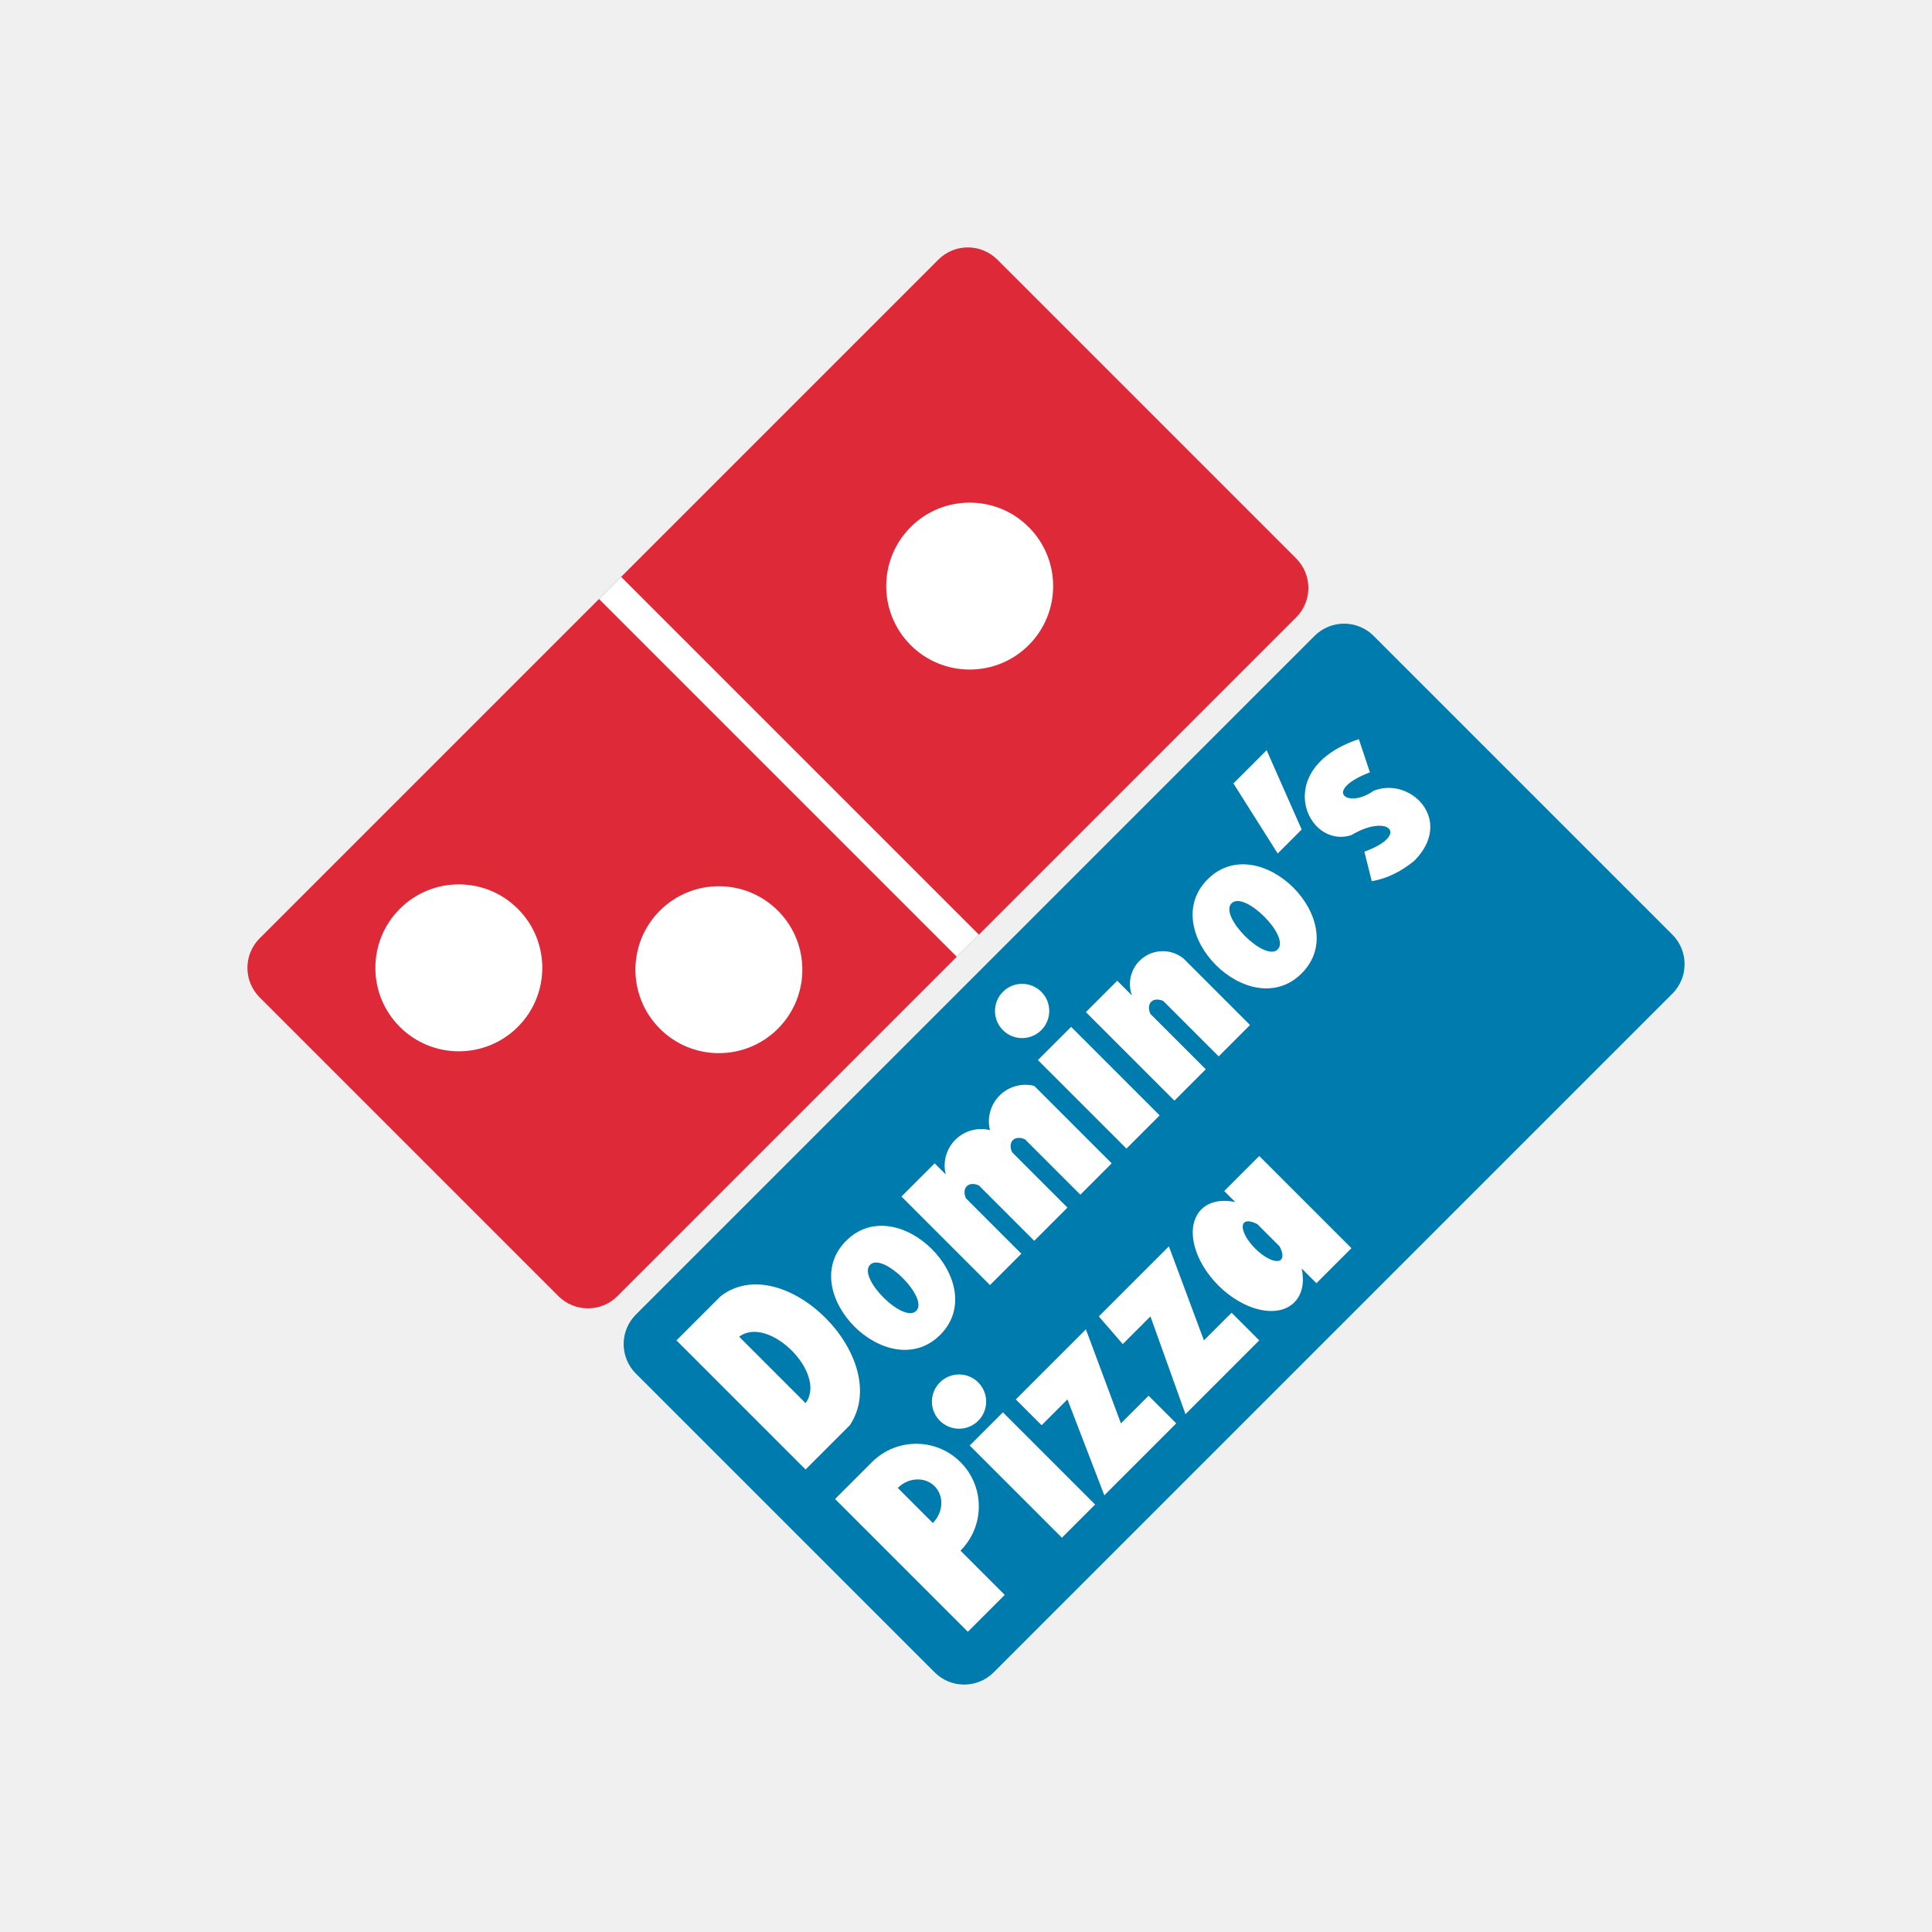
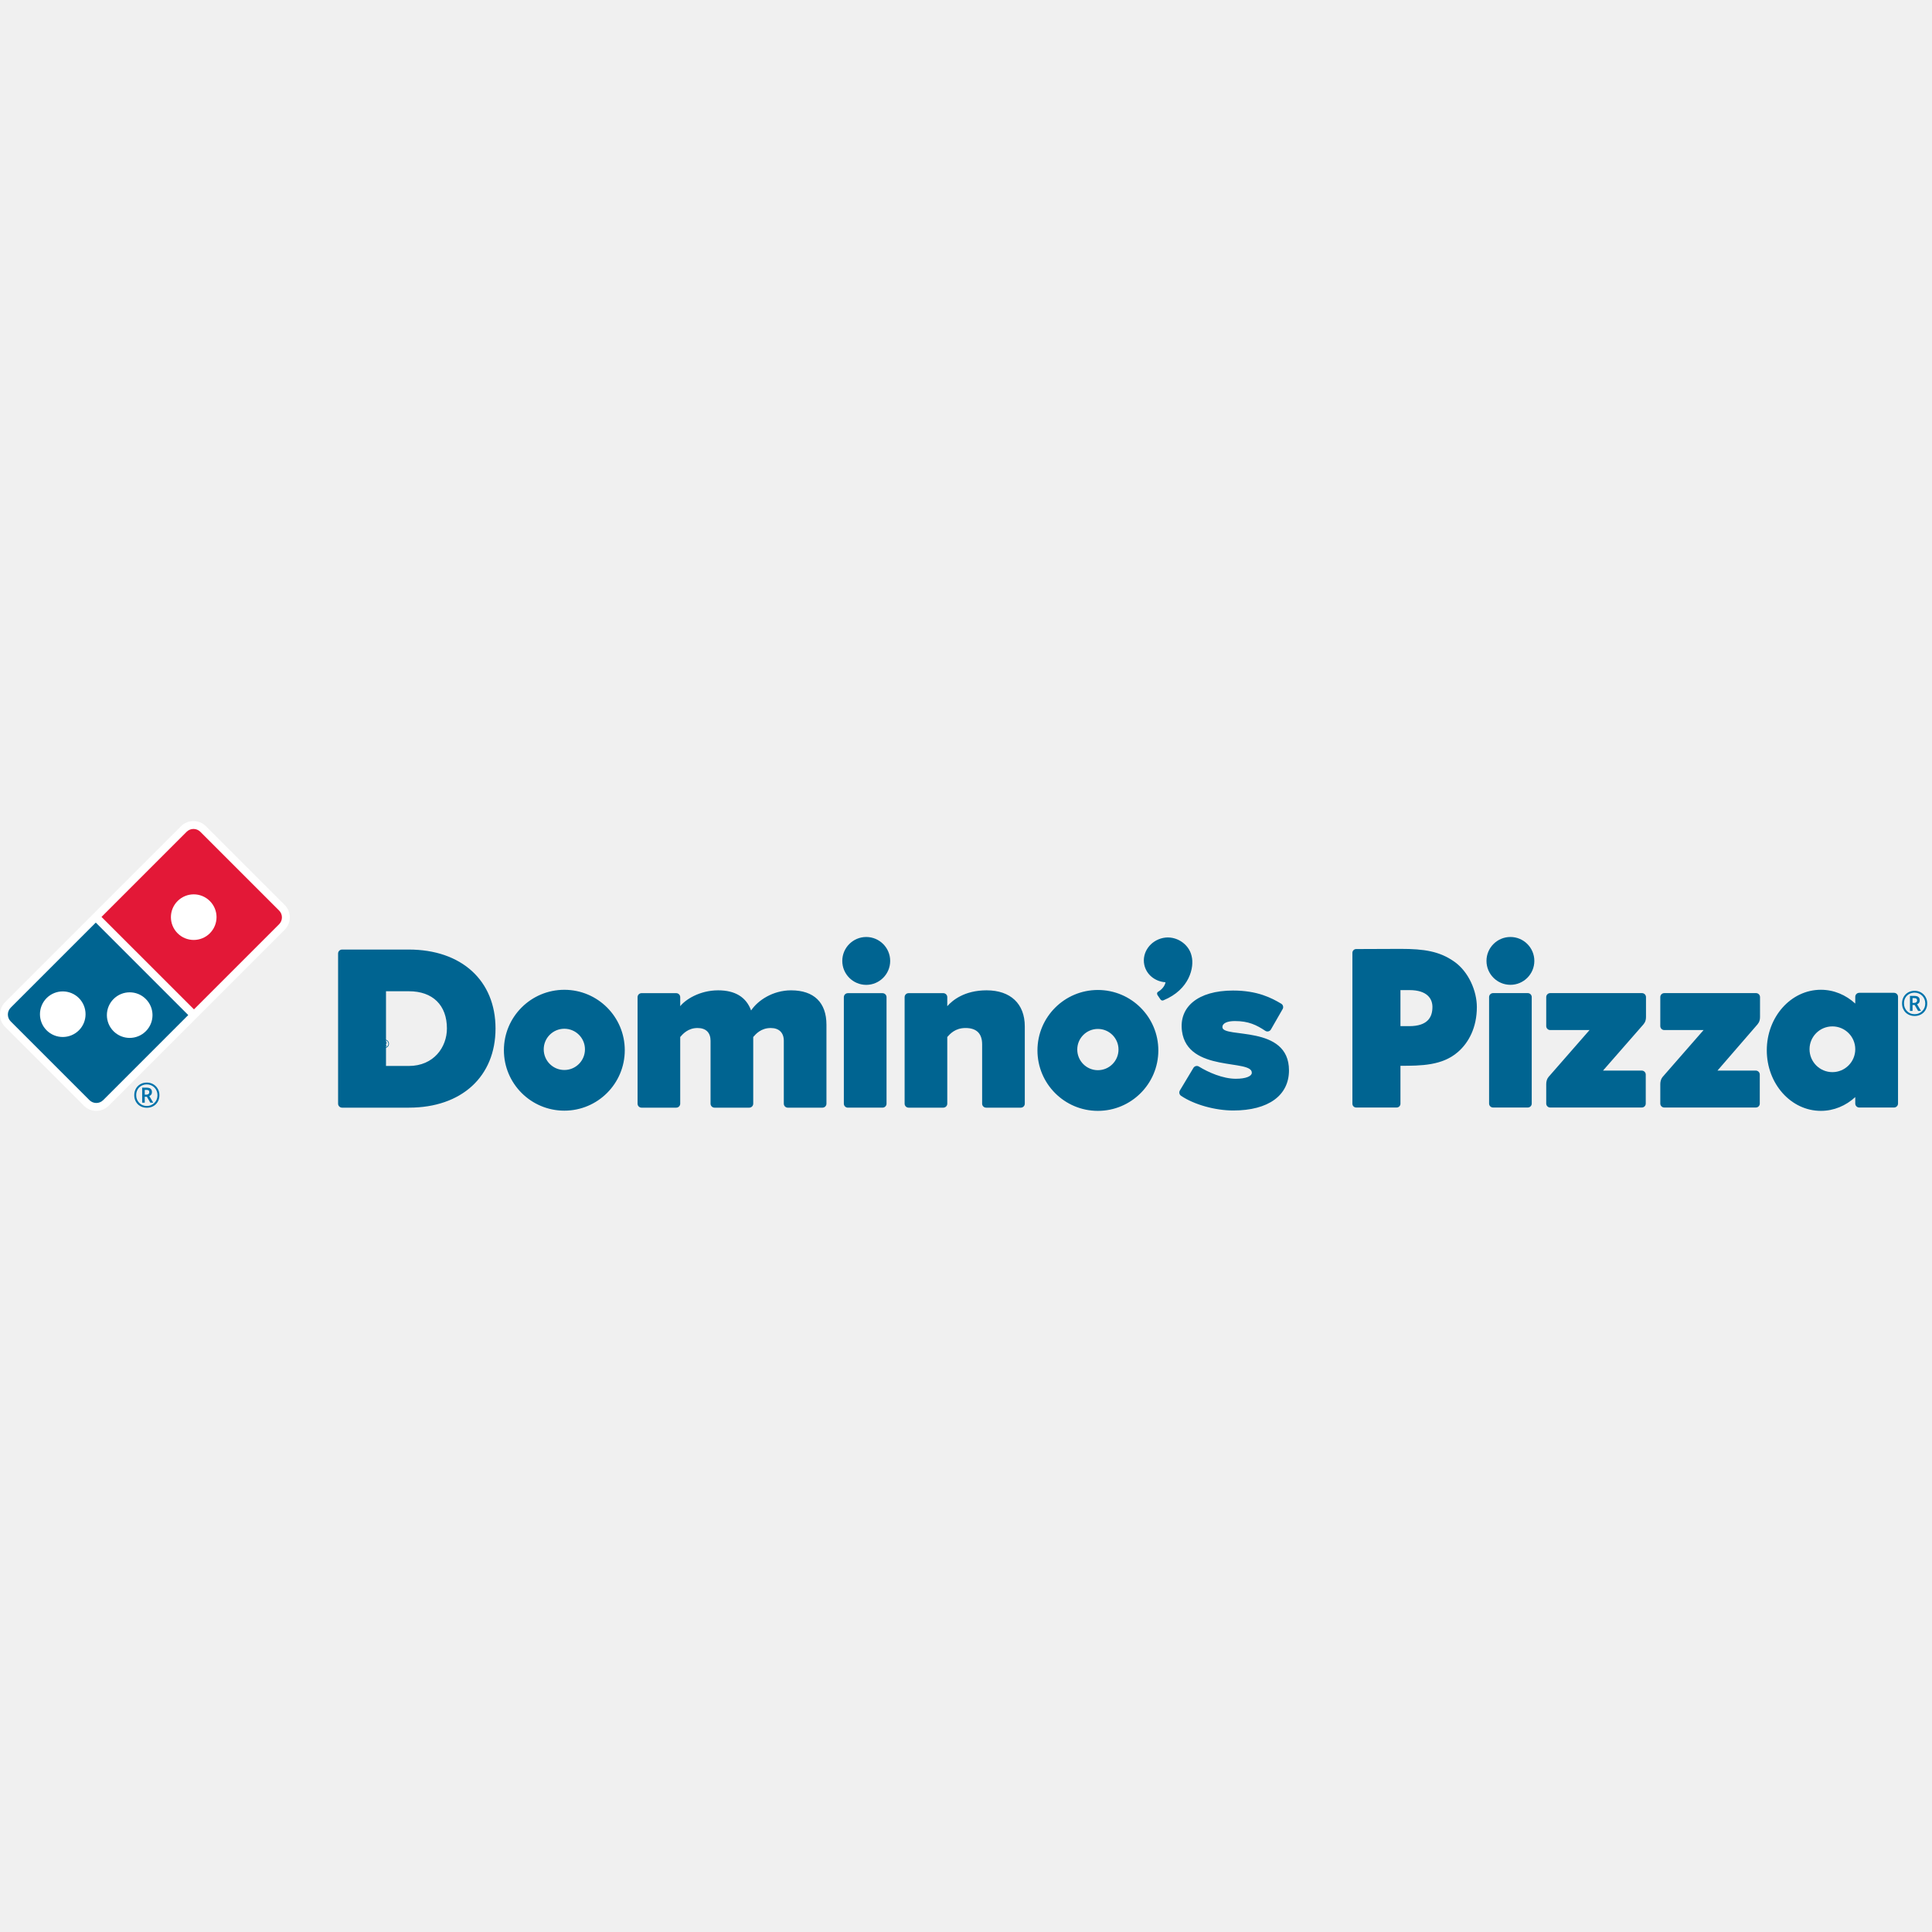
- <svg xmlns="http://www.w3.org/2000/svg" height="5e3" viewBox="1 2 100 133.333" width="5e3" version="1.1" preserveAspectRatio="xMinYMin meet">
-   <g transform="matrix(.50912 -.50912 .50912 .50912 -8.5237 94.2)">
-     <rect rx="4" height="48.5" width="100" y="-0" x="49.902" fill="#de2939" />
-     <g fill="#fff">
-       <circle cy="15.5" cx="65.402" r="8" />
-       <circle cy="33.25" cx="82.902" r="8" />
-       <circle cy="24.25" cx="125.9" r="8" />
-       <rect height="48.5" width="3" y="-0" x="99.902" />
+ <svg xmlns="http://www.w3.org/2000/svg" height="2500" width="2500" version="1.1" viewBox="-4.01 -4.01 557.764 557.468">
+   <g transform="translate(0 236.91)">
+     <path d="m348.9 55.487c-0.031-1.235 1.569-1.779 3.574-1.779 3.987 0 6.257 1.137 8.799 2.814 0.264 0.18 0.588 0.236 0.901 0.162 0.311-0.075 0.575-0.275 0.732-0.552l3.379-5.885c0.311-0.542 0.126-1.23-0.408-1.548-2.781-1.661-6.85-3.802-13.916-3.802-10.195 0-15.651 4.801-14.74 11.697 1.602 12.121 20.452 7.967 20.16 12.106-0.067 0.955-1.736 1.669-4.621 1.669-3.731 0-7.972-1.867-10.645-3.525-0.264-0.164-0.591-0.216-0.888-0.134-0.306 0.077-0.56 0.272-0.716 0.544l-3.905 6.511c-0.295 0.529-0.146 1.191 0.357 1.528 3.751 2.531 9.805 4.234 15.063 4.234 10.206 0 16.09-4.383 16.09-11.587 0.002-13.292-19.133-9.168-19.215-12.452m-8.883-20.517v-0.004c-0.002-0.002-0.002-0.004-0.002-0.008 0-0.028 0-0.059-0.026-0.087l-0.002 0.002c-0.77-3.44-4.514-5.926-8.203-5.163-3.725 0.77-6.17 4.239-5.446 7.728 0.596 2.881 3.158 4.883 6.131 5.068-0.19 1.176-1.23 2.231-2.1 2.716-0.578 0.329-0.231 0.953-0.231 0.953l0.768 1.135c0.221 0.383 0.557 0.578 0.955 0.413 7.641-3.13 8.945-9.649 8.149-12.752m-27.068 9.764c-9.63 0-17.443 7.81-17.443 17.446 0 9.638 7.813 17.454 17.443 17.454 9.638 0 17.456-7.815 17.456-17.454 0-9.636-7.818-17.446-17.456-17.446m0 23.156c-3.286 0-5.949-2.673-5.949-5.964 0-3.281 2.662-5.944 5.949-5.944 3.294 0 5.957 2.662 5.957 5.944 0 3.292-2.662 5.964-5.957 5.964m-154.03-23.209c-9.636 0-17.448 7.813-17.448 17.438 0 9.646 7.813 17.456 17.448 17.456 9.638 0 17.448-7.81 17.448-17.456 0-9.625-7.81-17.438-17.448-17.438m0 23.153c-3.289 0-5.951-2.662-5.951-5.962 0-3.286 2.662-5.944 5.951-5.944s5.954 2.657 5.954 5.944c0 3.299-2.665 5.962-5.954 5.962m121.91-23c-6.383 0-9.856 2.868-11.356 4.583v-2.611c0-0.639-0.516-1.153-1.153-1.153h-10.016c-0.634 0-1.148 0.513-1.148 1.153v30.753c0 0.632 0.513 1.148 1.148 1.148h10.016c0.637 0 1.153-0.516 1.153-1.148v-19.248c0.798-0.904 2.29-2.598 5.266-2.598 3.186 0 4.796 1.592 4.796 4.716v17.13c0 0.632 0.513 1.148 1.153 1.148h10.013c0.637 0 1.15-0.516 1.15-1.148v-22.321c0-6.516-4.118-10.403-11.022-10.403m-34.752-15.399c-3.81 0-6.917 3.102-6.917 6.909 0 3.815 3.107 6.914 6.917 6.914 3.808 0 6.912-3.099 6.912-6.914 0-3.808-3.104-6.909-6.912-6.909m4.705 16.22h-10.016c-0.639 0-1.153 0.513-1.153 1.15v30.755c0 0.629 0.513 1.145 1.153 1.145h10.016c0.637 0 1.155-0.516 1.155-1.145v-30.755c0-0.637-0.519-1.15-1.155-1.15m-26.38-0.821c-5.315 0-9.636 2.919-11.564 5.815-1.412-3.859-4.619-5.815-9.512-5.815-5.417 0-9.52 2.74-10.953 4.583v-2.611c0-0.639-0.513-1.153-1.15-1.153h-10.016c-0.634 0-1.148 0.513-1.148 1.153v30.753c0 0.632 0.513 1.148 1.148 1.148h10.016c0.637 0 1.15-0.516 1.15-1.148v-19.248-0.004c0.724-0.837 2.229-2.593 4.994-2.593 2.426 0 3.764 1.317 3.764 3.697v18.149c0 0.632 0.519 1.148 1.15 1.148h10.016c0.637 0 1.155-0.516 1.155-1.148v-19.248c0.721-0.842 2.228-2.598 5.058-2.598 2.395 0 3.769 1.348 3.769 3.697v18.149c0 0.632 0.511 1.148 1.15 1.148h10.013c0.634 0 1.148-0.516 1.148-1.148v-22.801c0-6.401-3.615-9.923-10.193-9.923m-110.39-11.774h-19.253c-0.639 0-1.153 0.513-1.153 1.155v43.344c0 0.629 0.513 1.145 1.153 1.145h19.315c15.174 0 24.984-8.968 24.984-22.858 0-13.844-9.833-22.786-25.045-22.786m0 33.608h-6.575v-21.567h6.637c6.855 0 10.95 4.018 10.95 10.745 0 5.376-3.782 10.822-11.012 10.822" fill="#006491" />
+     <g transform="matrix(.83833 0 0 .83822 -19.267 -4.0318)">
+       <path d="m116.23 28.886-27.115-27.111c-1.144-1.144-2.665-1.775-4.284-1.775-1.617 0-3.139 0.631-4.284 1.775l-22.734 22.736-37.842 37.842c-2.362 2.362-2.362 6.206 0 8.568l27.11 27.116c1.145 1.144 2.666 1.775 4.285 1.775s3.14-0.631 4.284-1.775l33.918-33.925 26.659-26.659c2.362-2.361 2.362-6.205 0.001-8.568" fill="#fff" />
+       <path d="m114.31 30.814-27.112-27.11c-1.308-1.308-3.426-1.308-4.734 0l-29.31 29.311 31.841 31.845 29.314-29.314c1.308-1.306 1.308-3.425 0-4.732m-23.842 7.838c-1.535 1.534-3.551 2.299-5.554 2.299-2.006-0.001-4.019-0.765-5.554-2.299-1.531-1.531-2.303-3.545-2.303-5.551 0-2.01 0.771-4.025 2.303-5.554 1.535-1.531 3.545-2.304 5.554-2.304 2.002 0 4.019 0.766 5.554 2.305 1.529 1.528 2.303 3.542 2.301 5.553 0.001 2.004-0.772 4.019-2.301 5.551" fill="#e31837" />
+       <path d="m21.889 64.271c-1.308 1.308-1.308 3.426 0 4.734l27.111 27.116c0.652 0.652 1.509 0.979 2.366 0.979 0.856 0 1.714-0.326 2.366-0.979l29.297-29.304-31.842-31.845-29.298 29.299zm23.478 7.809c-1.536 1.525-3.549 2.291-5.555 2.291-2.011 0-4.021-0.765-5.555-2.291-1.535-1.53-2.296-3.544-2.296-5.55 0-2.01 0.765-4.021 2.297-5.56 1.532-1.53 3.542-2.295 5.554-2.296 2.006 0.001 4.022 0.766 5.555 2.297 1.532 1.538 2.296 3.549 2.294 5.555 0 2.009-0.761 4.025-2.294 5.554m11.94-10.789c1.532-1.536 3.545-2.303 5.553-2.303 2.009 0 4.02 0.766 5.55 2.303 1.539 1.531 2.306 3.539 2.306 5.554 0 2.005-0.767 4.019-2.306 5.546-1.53 1.528-3.541 2.297-5.55 2.3-2.009 0-4.02-0.771-5.553-2.3-1.534-1.532-2.301-3.545-2.301-5.546 0-2.009 0.767-4.021 2.301-5.554" fill="#006491" />
    </g>
-     <rect rx="4" height="48.5" width="100" y="51" x="49.902" fill="#007bad" />
-     <path fill-rule="evenodd" fill="#fff" d="m54.902 73v-17.5h6c7.5 1 7.5 16 0 17.5zm4.5-13.5v9c3.5-0.5 3.5-8.5 0-9m13.75 0.75c7 0 7 12.75 0 12.75s-7-12.75 0-12.75zm0 3.25c1.75 0 1.75 6.25 0 6.25s-1.75-6.25 0-6.25zm6.75-2.5h4.5v1.5a3.5 3.5 0 0 1 6 0 3.5 3.5 0 0 1 6 0v10.5h-4.25v-7.5a1 1.5 0 0 0 -1.75 0v7.5h-4.5v-7.5a1 1.5 0 0 0 -1.75 0v7.5h-4.25zm18.5 0h4.5v12h-4.5zm2.25-7a2.6 2.6 0 1 0 0.01 0m4.24 7h4.25v2a3.15 3.15 0 0 1 6 1v9h-4.25v-7.5a1 1.5 0 0 0 -1.75 0v7.5h-4.25zm17.25-0.75c7 0 7 12.75 0 12.75s-7-12.75 0-12.75zm0 3.25c1.75 0 1.75 6.25 0 6.25s-1.75-6.25 0-6.25zm8.25-8h4.5l-3 7.75h-3.25zm10 8.5c-4.5-2-4 1-1 1.5 3.5 1.5 3.5 7.5-2 7.5q-2.5-0.25-4.25-1.5l1.5-2.5c4.25 2 4.25-1 0.25-2-4-2-1-10 7-6zm-80.5 31h-5v-18h5a6 6 0 0 1 0 12zm0-14.5a2.612 2.375 0 0 1 0 4.75zm7.75 2h4.5v12.5h-4.5zm2.25-6.3a2.6 2.6 0 1 0 0.01 0m3.99 6.3h9.5l-4 8.75h3.75v3.75h-9.75l4-9h-3.5zm11.25 0h9.5l-4 8.75h3.75v3.75h-10l4.25-9h-3.75zm17 10.5a4 6.3 0 1 1 0 -9v-1.5h4.75v12.5h-4.75zm0-3a1 2.5 0 1 1 0 -3z" />
+     <path d="m402.82 55.178h-2.523v-10.405h2.603c5.158 0 6.63 2.534 6.63 4.862 0 2.861-1.28 5.544-6.71 5.544m12.926-18.689c-4.228-2.928-8.577-3.618-15.408-3.618l-12.823 0.049c-0.6 0-1.089 0.484-1.089 1.089v43.568c0 0.603 0.489 1.092 1.092 1.092h10.434 1.251c0.6 0 1.094-0.487 1.094-1.094v-1.326-9.625c5.989 0 12.064-0.059 16.565-3.958 3.141-2.711 5.492-7.091 5.492-13.003 0-4.586-2.341-10.222-6.607-13.173m16.298-7.055c-3.806 0-6.911 3.095-6.911 6.903 0 3.813 3.105 6.909 6.911 6.909 3.806 0 6.906-3.095 6.906-6.909 0-3.808-3.1-6.903-6.906-6.903m5.007 16.204h-10.014c-0.633 0-1.151 0.518-1.151 1.148v30.74c0 0.631 0.518 1.143 1.151 1.143h10.014c0.636 0 1.148-0.512 1.148-1.143v-30.74c0-0.631-0.512-1.148-1.148-1.148m87.945 22.814c-3.649 0-6.6-2.961-6.6-6.615 0-3.638 2.951-6.589 6.6-6.589s6.602 2.951 6.602 6.589c0 3.654-2.953 6.615-6.602 6.615m17.795-22.899h-10.04c-0.631 0-1.154 0.515-1.154 1.154v1.949c-2.699-2.487-6.159-3.983-9.929-3.983-8.623 0-15.612 7.825-15.612 17.479 0 9.664 6.988 17.481 15.612 17.481 3.77 0 7.23-1.491 9.929-3.976v1.862c0 0.636 0.523 1.151 1.154 1.151h10.04c0.633 0 1.154-0.515 1.154-1.151v-30.812c0-0.639-0.52-1.154-1.154-1.154m-67.479 31.963c0 0.639 0.512 1.151 1.156 1.151h26.414c0.675 0 1.151-0.512 1.151-1.151v-8.363c0-0.628-0.512-1.148-1.156-1.148h-11.057s9.481-10.961 11.206-12.939c0.471-0.543 1.076-1.105 1.076-2.539 0-0.291 0.002-5.737 0.002-5.737 0-0.633-0.512-1.151-1.154-1.151h-26.483c-0.644 0-1.156 0.512-1.156 1.151v7.048 1.318c0 0.633 0.512 1.148 1.156 1.148h1.401 9.942s-11.6 13.269-11.803 13.506c-0.469 0.541-0.695 1.3-0.695 2.111v5.595zm-32.932 0c0 0.639 0.515 1.151 1.151 1.151h26.424c0.677 0 1.159-0.512 1.159-1.151v-8.363c0-0.628-0.518-1.148-1.159-1.148h-11.178s9.61-10.954 11.319-12.939c0.471-0.546 1.087-1.105 1.087-2.539v-5.737c0-0.633-0.518-1.151-1.159-1.151h-26.493c-0.633 0-1.151 0.512-1.151 1.151v7.048 1.318c0 0.633 0.515 1.148 1.151 1.148h1.411 9.944s-11.608 13.269-11.809 13.506c-0.471 0.541-0.698 1.3-0.698 2.111v5.595z" fill="#006491" />
+     <path d="m107.07 61.483c-0.672 0-1.216-0.545-1.216-1.216 0-0.678 0.544-1.216 1.216-1.216 0.677 0 1.216 0.539 1.216 1.216 0 0.671-0.539 1.216-1.216 1.216m0-2.249c-0.574 0-1.034 0.453-1.034 1.032 0 0.567 0.46 1.032 1.034 1.032 0.574 0 1.032-0.465 1.032-1.032 0-0.58-0.459-1.032-1.032-1.032m0.333 1.732-0.361-0.551h-0.241v0.551h-0.195v-1.395h0.569c0.235 0 0.453 0.166 0.453 0.424 0 0.311-0.275 0.415-0.355 0.415l0.372 0.556h-0.241zm-0.229-1.222h-0.374v0.492h0.374c0.12 0 0.253-0.096 0.253-0.241 0-0.154-0.133-0.251-0.253-0.251" fill="#006491" />
+     <text style="word-spacing:0px;letter-spacing:0px" line-height="125%" font-size="9.904px" y="78.641" x="34.265" font-family="sans-serif" xml:space="preserve" fill="#0073ab">
+       <tspan y="78.641" x="34.265">®</tspan>
+     </text>
+     <text style="word-spacing:0px;letter-spacing:0px" line-height="125%" font-size="9.904px" y="52.147" x="544.62" font-family="sans-serif" xml:space="preserve" fill="#0073ab">
+       <tspan y="52.147" x="544.62">®</tspan>
+     </text>
  </g>
</svg>
